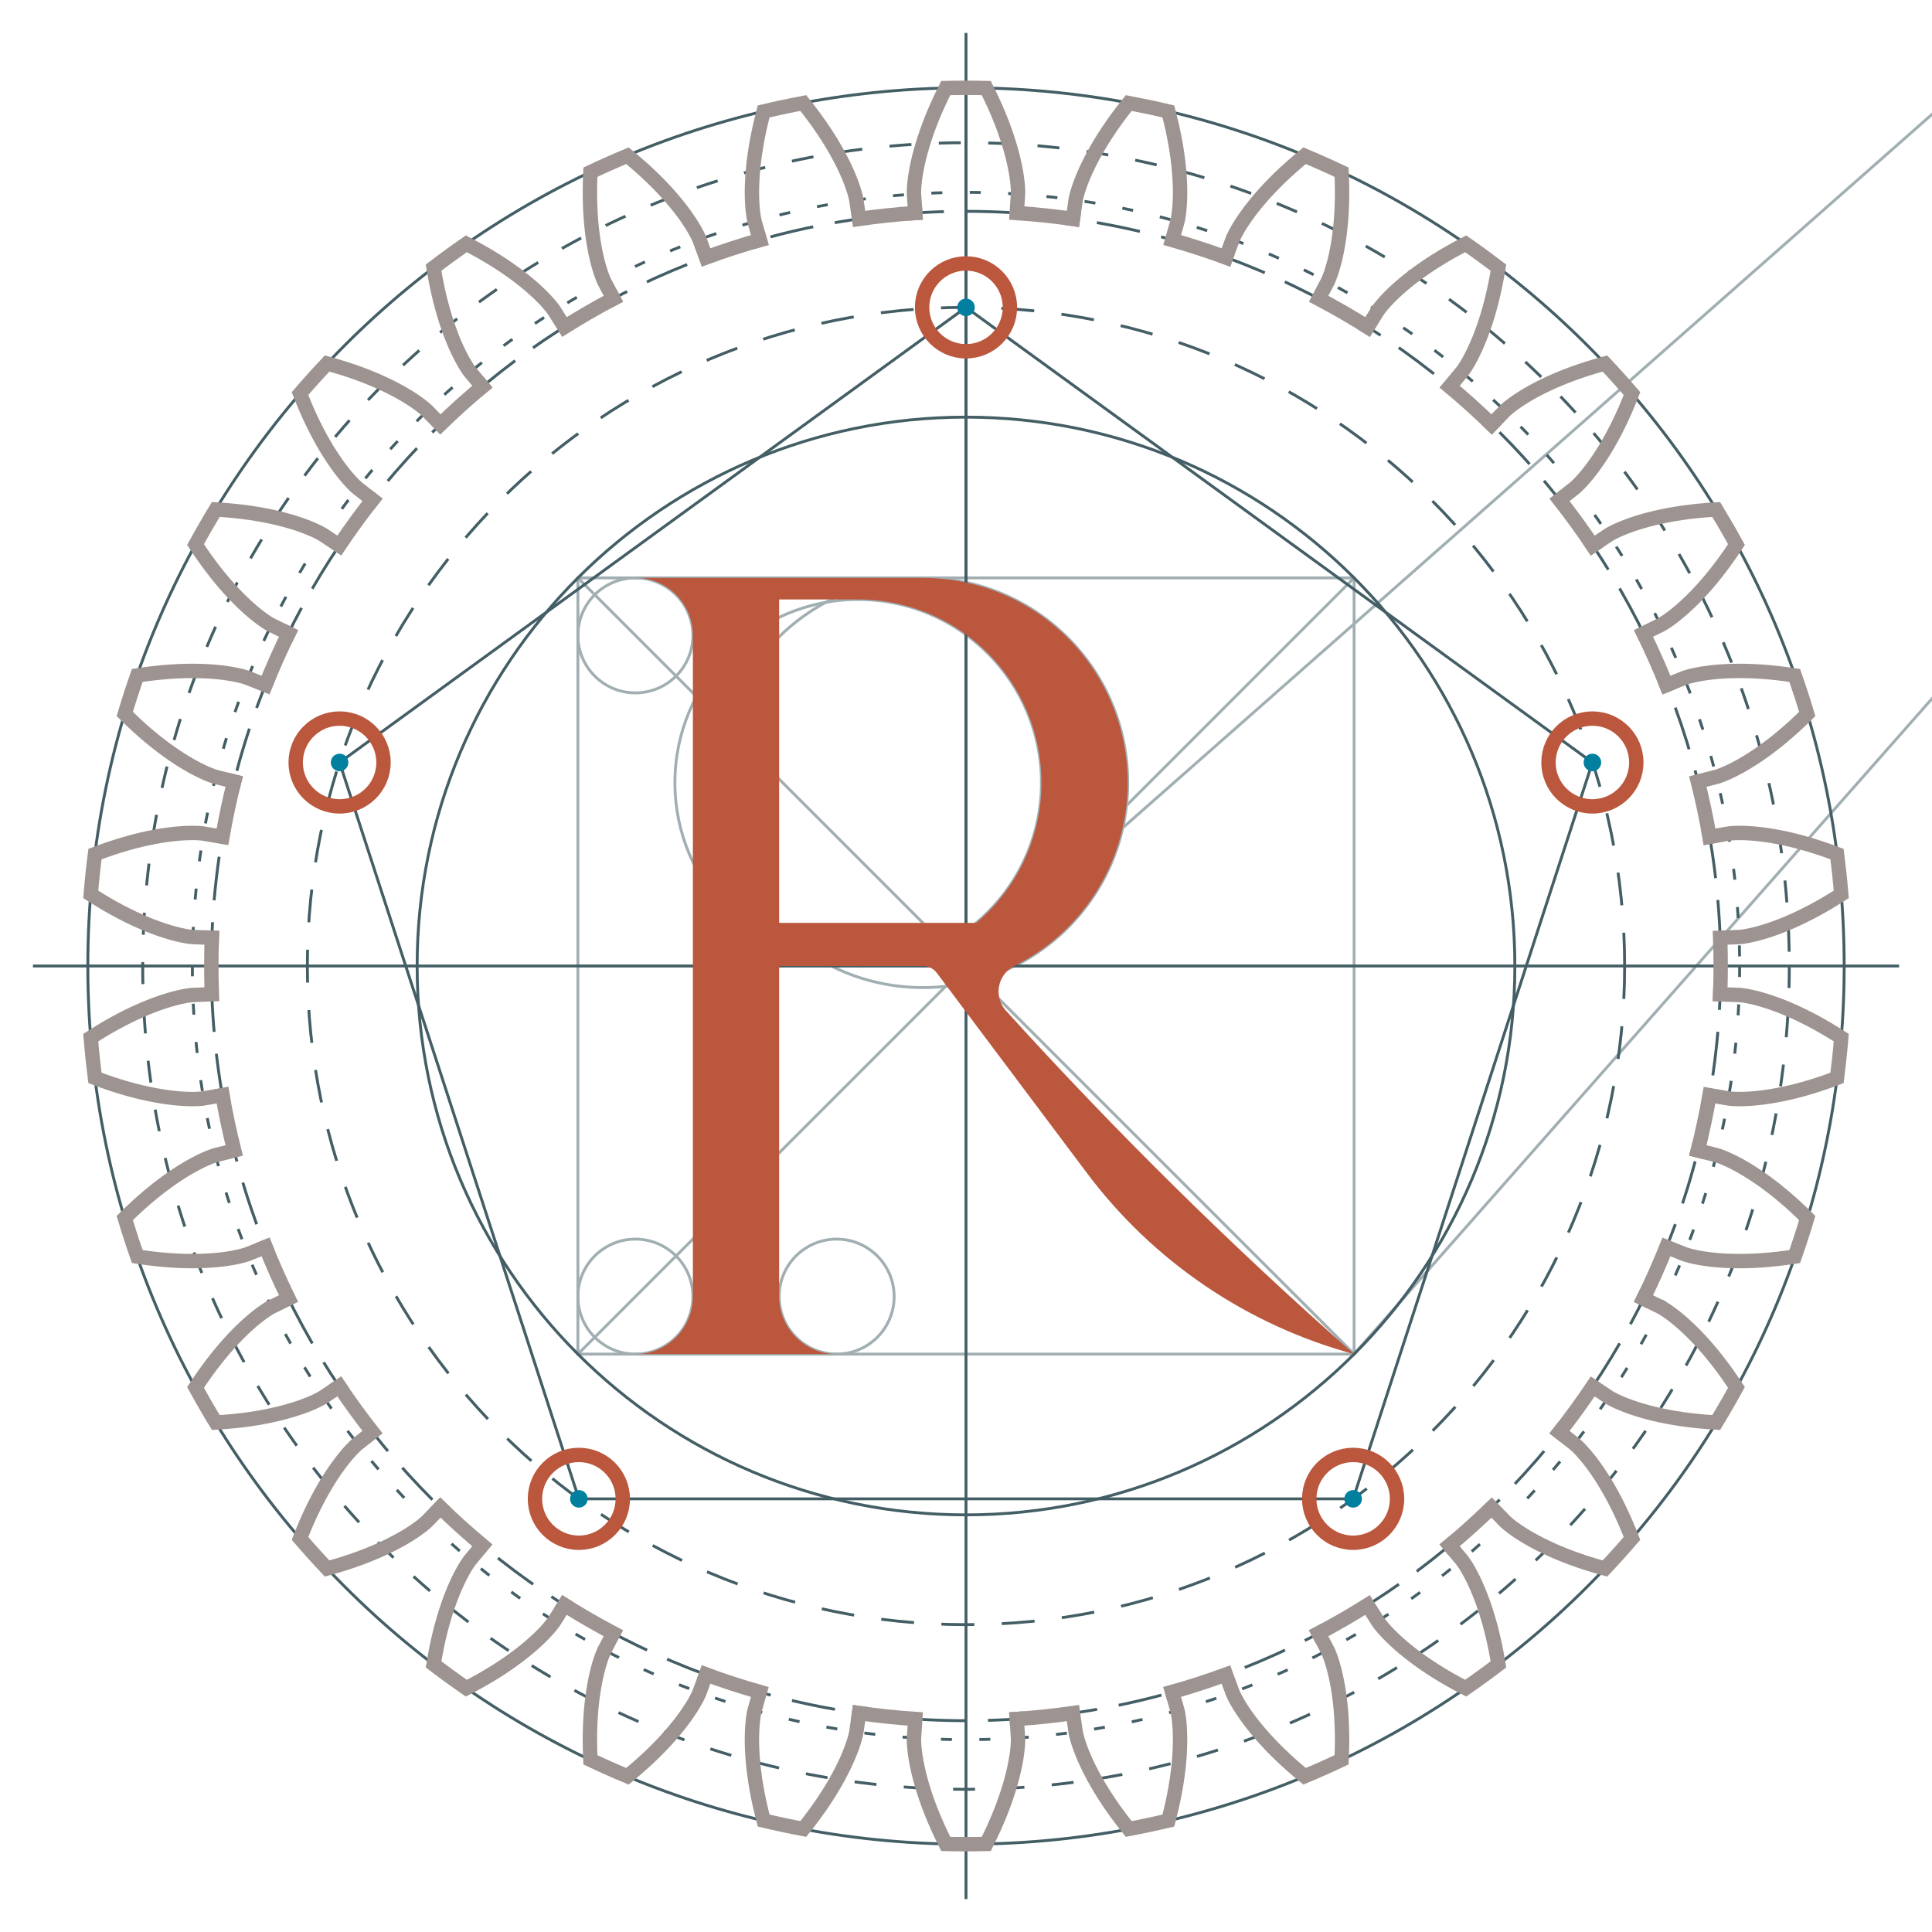
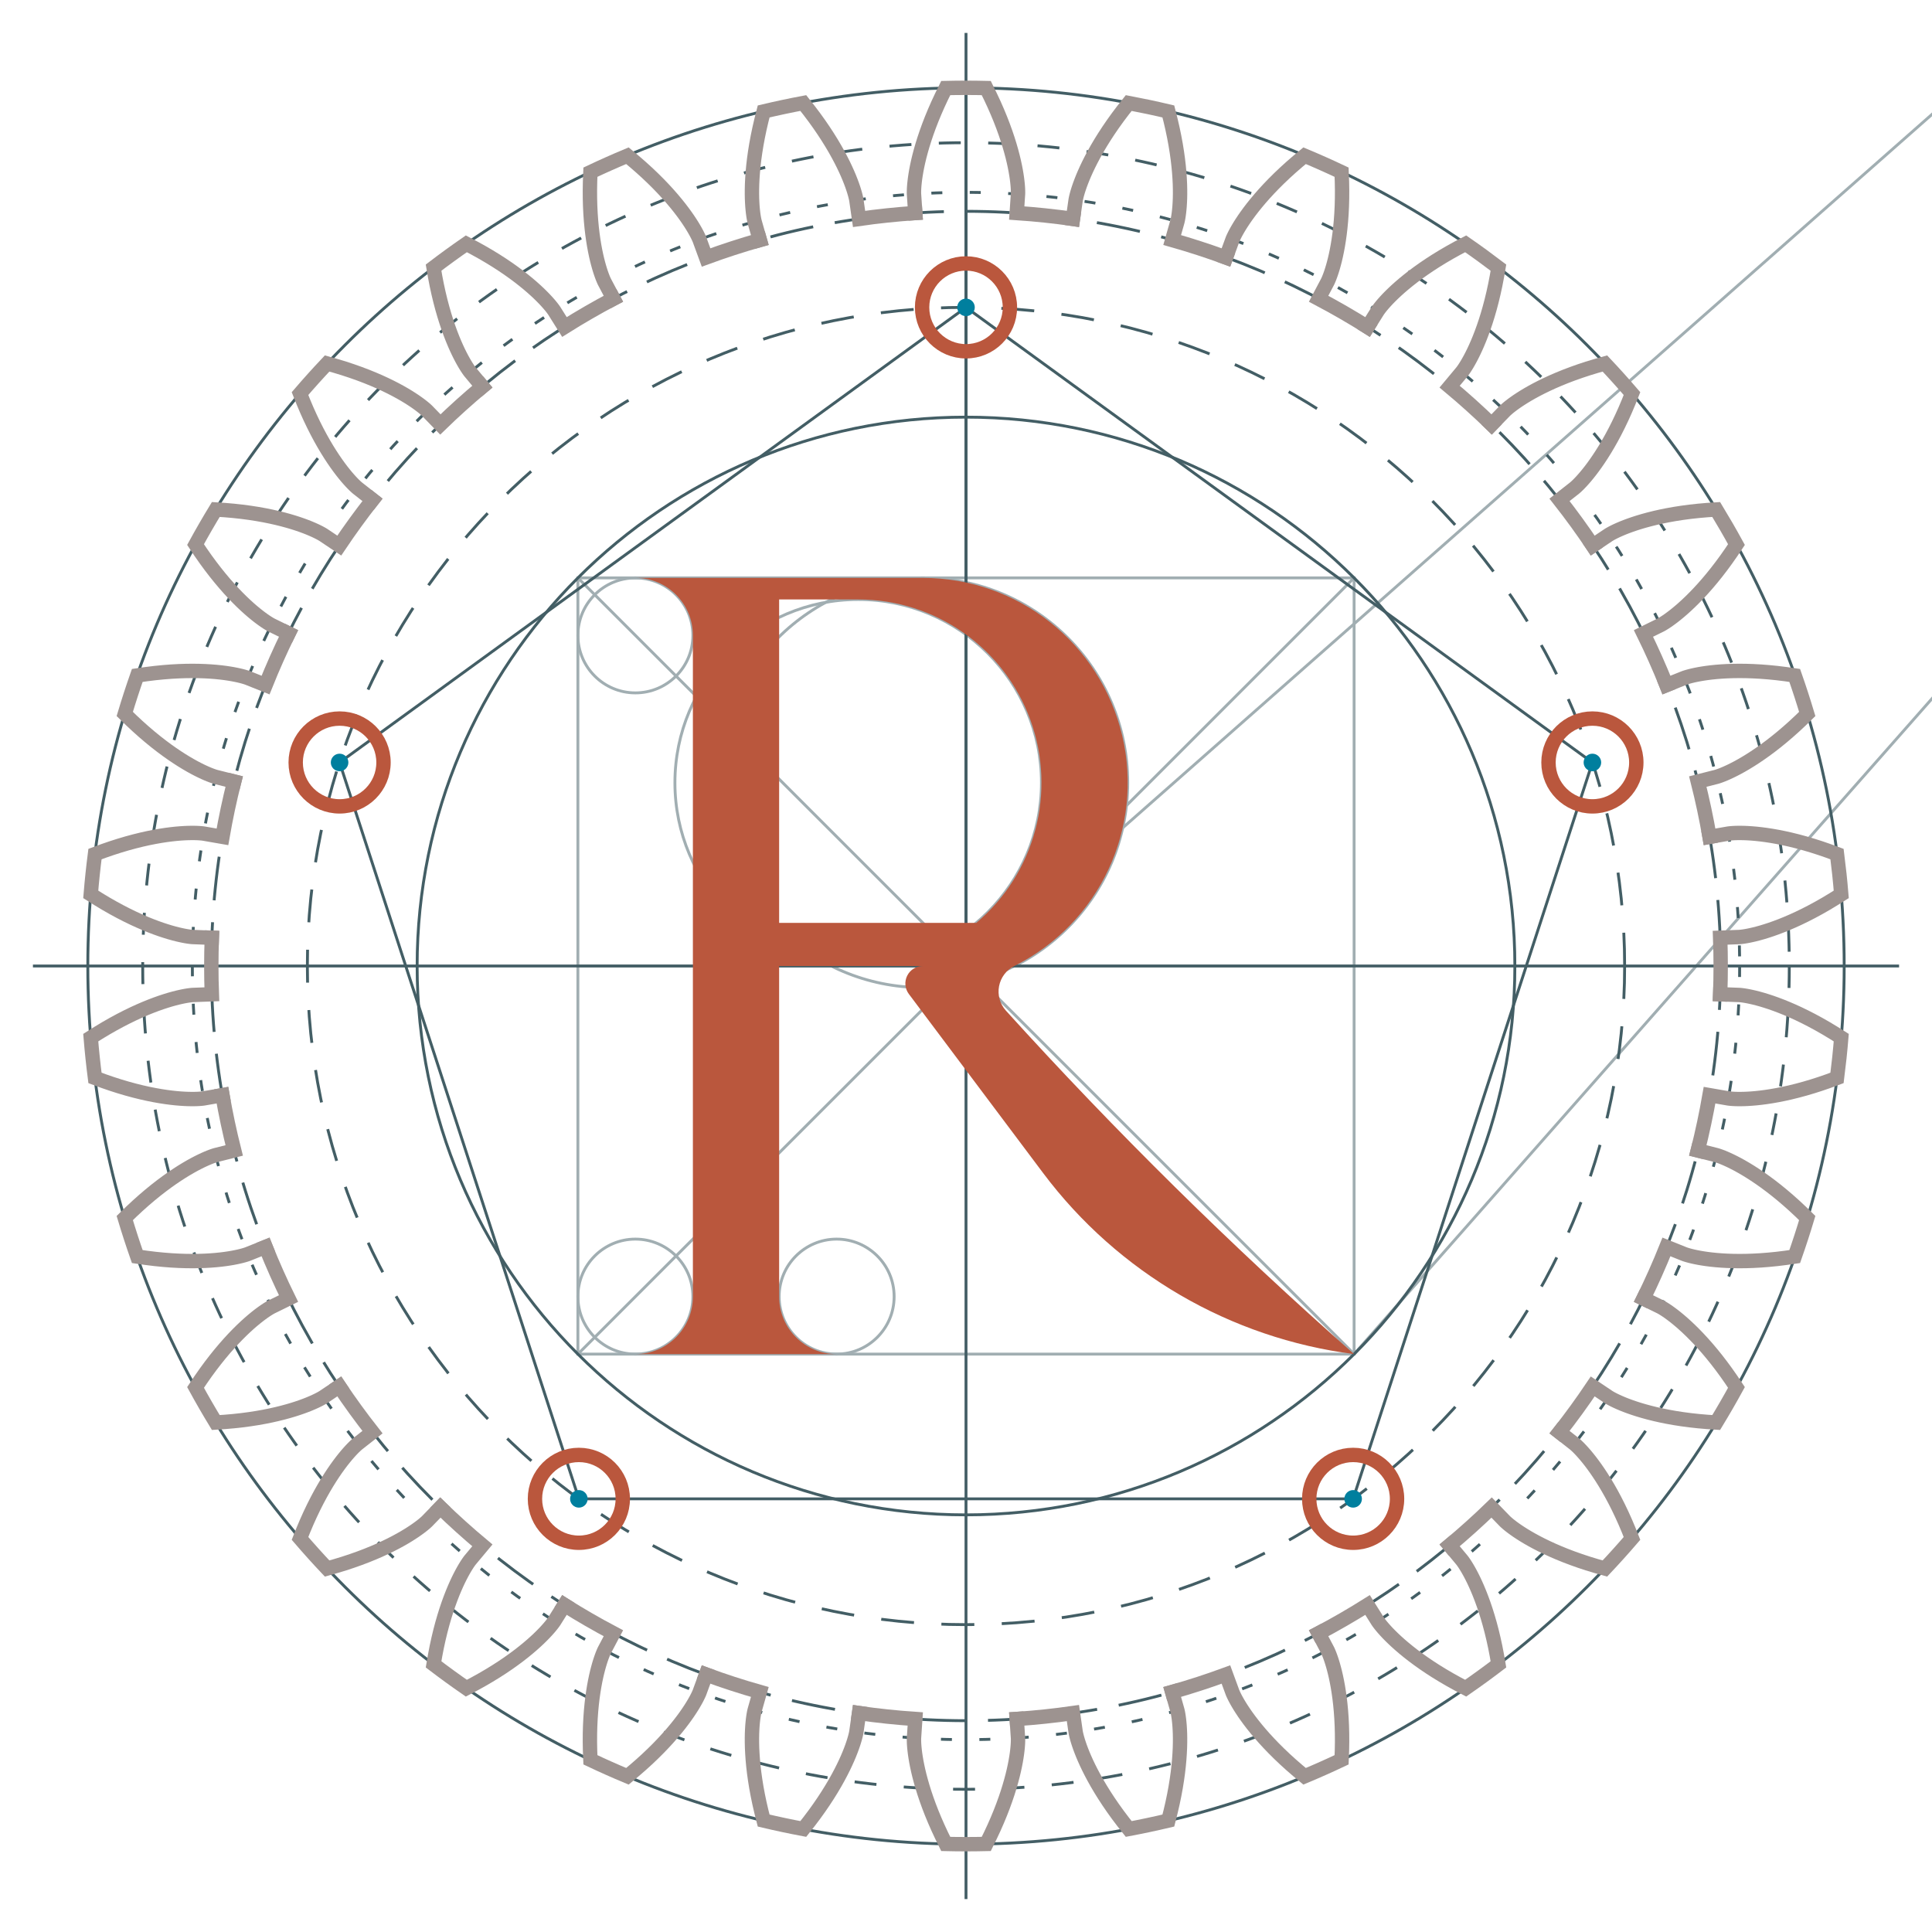
<svg xmlns="http://www.w3.org/2000/svg" width="1024" height="1024" viewBox="-176 -176 352 352" role="img" aria-labelledby="title desc">
  <style>.primary{stroke:#9d9390}.accent{stroke:#ba573d}.accent-fill{fill:#ba573d}.signal{fill:#007f9e}.guide{stroke:#435e65}</style>
  <defs>
    <path id="tooth" d="M -9.242,-137.189 L -9.474,-140.635 L -9.476,-140.67 L -9.479,-140.776 L -9.481,-140.953 L -9.478,-141.2 L -9.468,-141.517 L -9.446,-141.905 L -9.41,-142.362 L -9.356,-142.889 L -9.283,-143.485 L -9.185,-144.148 L -9.062,-144.879 L -8.908,-145.677 L -8.722,-146.539 L -8.5,-147.466 L -8.239,-148.456 L -7.937,-149.508 L -7.591,-150.62 L -7.197,-151.791 L -6.753,-153.019 L -6.256,-154.303 L -5.703,-155.641 L -5.093,-157.03 L -4.421,-158.47 L -3.687,-159.958 A 160 160 0 0 1 3.687,-159.958 L 4.421,-158.47 L 5.093,-157.03 L 5.703,-155.641 L 6.256,-154.303 L 6.753,-153.019 L 7.197,-151.791 L 7.591,-150.62 L 7.937,-149.508 L 8.239,-148.456 L 8.5,-147.466 L 8.722,-146.539 L 8.908,-145.677 L 9.062,-144.879 L 9.185,-144.148 L 9.283,-143.485 L 9.356,-142.889 L 9.41,-142.362 L 9.446,-141.905 L 9.468,-141.517 L 9.478,-141.2 L 9.481,-140.953 L 9.479,-140.776 L 9.476,-140.67 L 9.474,-140.635 L 9.242,-137.189 A 137.5 137.5 0 0 1 19.483,-136.113" />
  </defs>
  <g class="guide" fill="none" stroke-width="0.524">
    <path d="M -170 0 H 170 M 0 -170 V 170" />
    <circle r="160" />
    <circle r="150" stroke-dasharray="4 5" />
    <circle r="140.954" stroke-dasharray="2 5" />
    <circle r="137.5" stroke-dasharray="8 4" />
    <circle r="100" />
    <circle r="120" stroke-dasharray="6 5" />
    <polygon points="0,-120 114.127,-37.082 70.534,97.082 -70.534,97.082 -114.127,-37.082" />
    <path d="M 0 0 L 0,-160" />
    <g opacity="0.5">
      <rect x="-70.711" y="-70.711" width="141.421" height="141.421" />
      <path d="M -70.711 0 H 70.711 M -70.711 -70.711 L 70.711 70.711 M -70.711 70.711 L 70.711 -70.711 M 0,0 L 597.3,-526.589 M 597.3,-526.589 L 70.711,70.711" />
      <circle cx="-7.857" cy="-33.391" r="37.32" />
      <circle cx="-19.642" cy="-33.391" r="33.391" />
      <circle cx="-60.235" cy="-60.235" r="10.476" />
      <circle cx="-60.235" cy="60.235" r="10.476" />
      <circle cx="-23.57" cy="60.235" r="10.476" />
    </g>
  </g>
  <g class="primary" fill="none" stroke-width="2.619" stroke-linecap="square" stroke-linejoin="miter">
    <use href="#tooth" transform="rotate(0)" />
    <use href="#tooth" transform="rotate(12)" />
    <use href="#tooth" transform="rotate(24)" />
    <use href="#tooth" transform="rotate(36)" />
    <use href="#tooth" transform="rotate(48)" />
    <use href="#tooth" transform="rotate(60)" />
    <use href="#tooth" transform="rotate(72)" />
    <use href="#tooth" transform="rotate(84)" />
    <use href="#tooth" transform="rotate(96)" />
    <use href="#tooth" transform="rotate(108)" />
    <use href="#tooth" transform="rotate(120)" />
    <use href="#tooth" transform="rotate(132)" />
    <use href="#tooth" transform="rotate(144)" />
    <use href="#tooth" transform="rotate(156)" />
    <use href="#tooth" transform="rotate(168)" />
    <use href="#tooth" transform="rotate(180)" />
    <use href="#tooth" transform="rotate(192)" />
    <use href="#tooth" transform="rotate(204)" />
    <use href="#tooth" transform="rotate(216)" />
    <use href="#tooth" transform="rotate(228)" />
    <use href="#tooth" transform="rotate(240)" />
    <use href="#tooth" transform="rotate(252)" />
    <use href="#tooth" transform="rotate(264)" />
    <use href="#tooth" transform="rotate(276)" />
    <use href="#tooth" transform="rotate(288)" />
    <use href="#tooth" transform="rotate(300)" />
    <use href="#tooth" transform="rotate(312)" />
    <use href="#tooth" transform="rotate(324)" />
    <use href="#tooth" transform="rotate(336)" />
    <use href="#tooth" transform="rotate(348)" />
  </g>
  <g class="accent" fill="none" stroke-width="2.619" stroke-linecap="butt" stroke-linejoin="miter">
    <circle cx="0" cy="-120" r="8" />
    <circle cx="114.127" cy="-37.082" r="8" />
    <circle cx="70.534" cy="97.082" r="8" />
    <circle cx="-70.534" cy="97.082" r="8" />
    <circle cx="-114.127" cy="-37.082" r="8" />
  </g>
  <g class="accent-fill" stroke="none" fill-rule="evenodd">
-     <path d="M -7.857,-70.711 A 37.32 37.32 0 0 1 8.81,0 A 5.199 5.199 0 0 0 7.279,8.144 A 796.281 796.281 0 0 0 70.711,70.711 A 90.318 90.318 0 0 1 22.023,37.712 L -5.303,1.277 A 3.192 3.192 0 0 0 -7.857,0 H -34.046 V 60.235 A 10.476 10.476 0 0 0 -23.57,70.711 H -60.235 A 10.476 10.476 0 0 0 -49.759,60.235 V -60.235 A 10.476 10.476 0 0 0 -60.235,-70.711 H -70.711 H -7.857 Z M -34.046,-66.782 H -19.642 A 33.391 33.391 0 0 1 1.875,-7.857 H -34.046 Z" />
+     <path d="M -7.857,-70.711 A 37.32 37.32 0 0 1 8.81,0 A 5.199 5.199 0 0 0 7.279,8.144 A 796.281 796.281 0 0 0 70.711,70.711 A 84.2 84.2 0 0 1 14.044,37.712 L -10.41,5.107 A 3.192 3.192 0 0 1 -7.857,0 H -34.046 V 60.235 A 10.476 10.476 0 0 0 -23.57,70.711 H -60.235 A 10.476 10.476 0 0 0 -49.759,60.235 V -60.235 A 10.476 10.476 0 0 0 -60.235,-70.711 H -70.711 H -7.857 Z M -34.046,-66.782 H -19.642 A 33.391 33.391 0 0 1 1.875,-7.857 H -34.046 Z" />
  </g>
  <g class="signal">
    <circle cx="0" cy="-120" r="1.6" />
    <circle cx="114.127" cy="-37.082" r="1.6" />
    <circle cx="70.534" cy="97.082" r="1.6" />
    <circle cx="-70.534" cy="97.082" r="1.6" />
    <circle cx="-114.127" cy="-37.082" r="1.6" />
  </g>
</svg>
